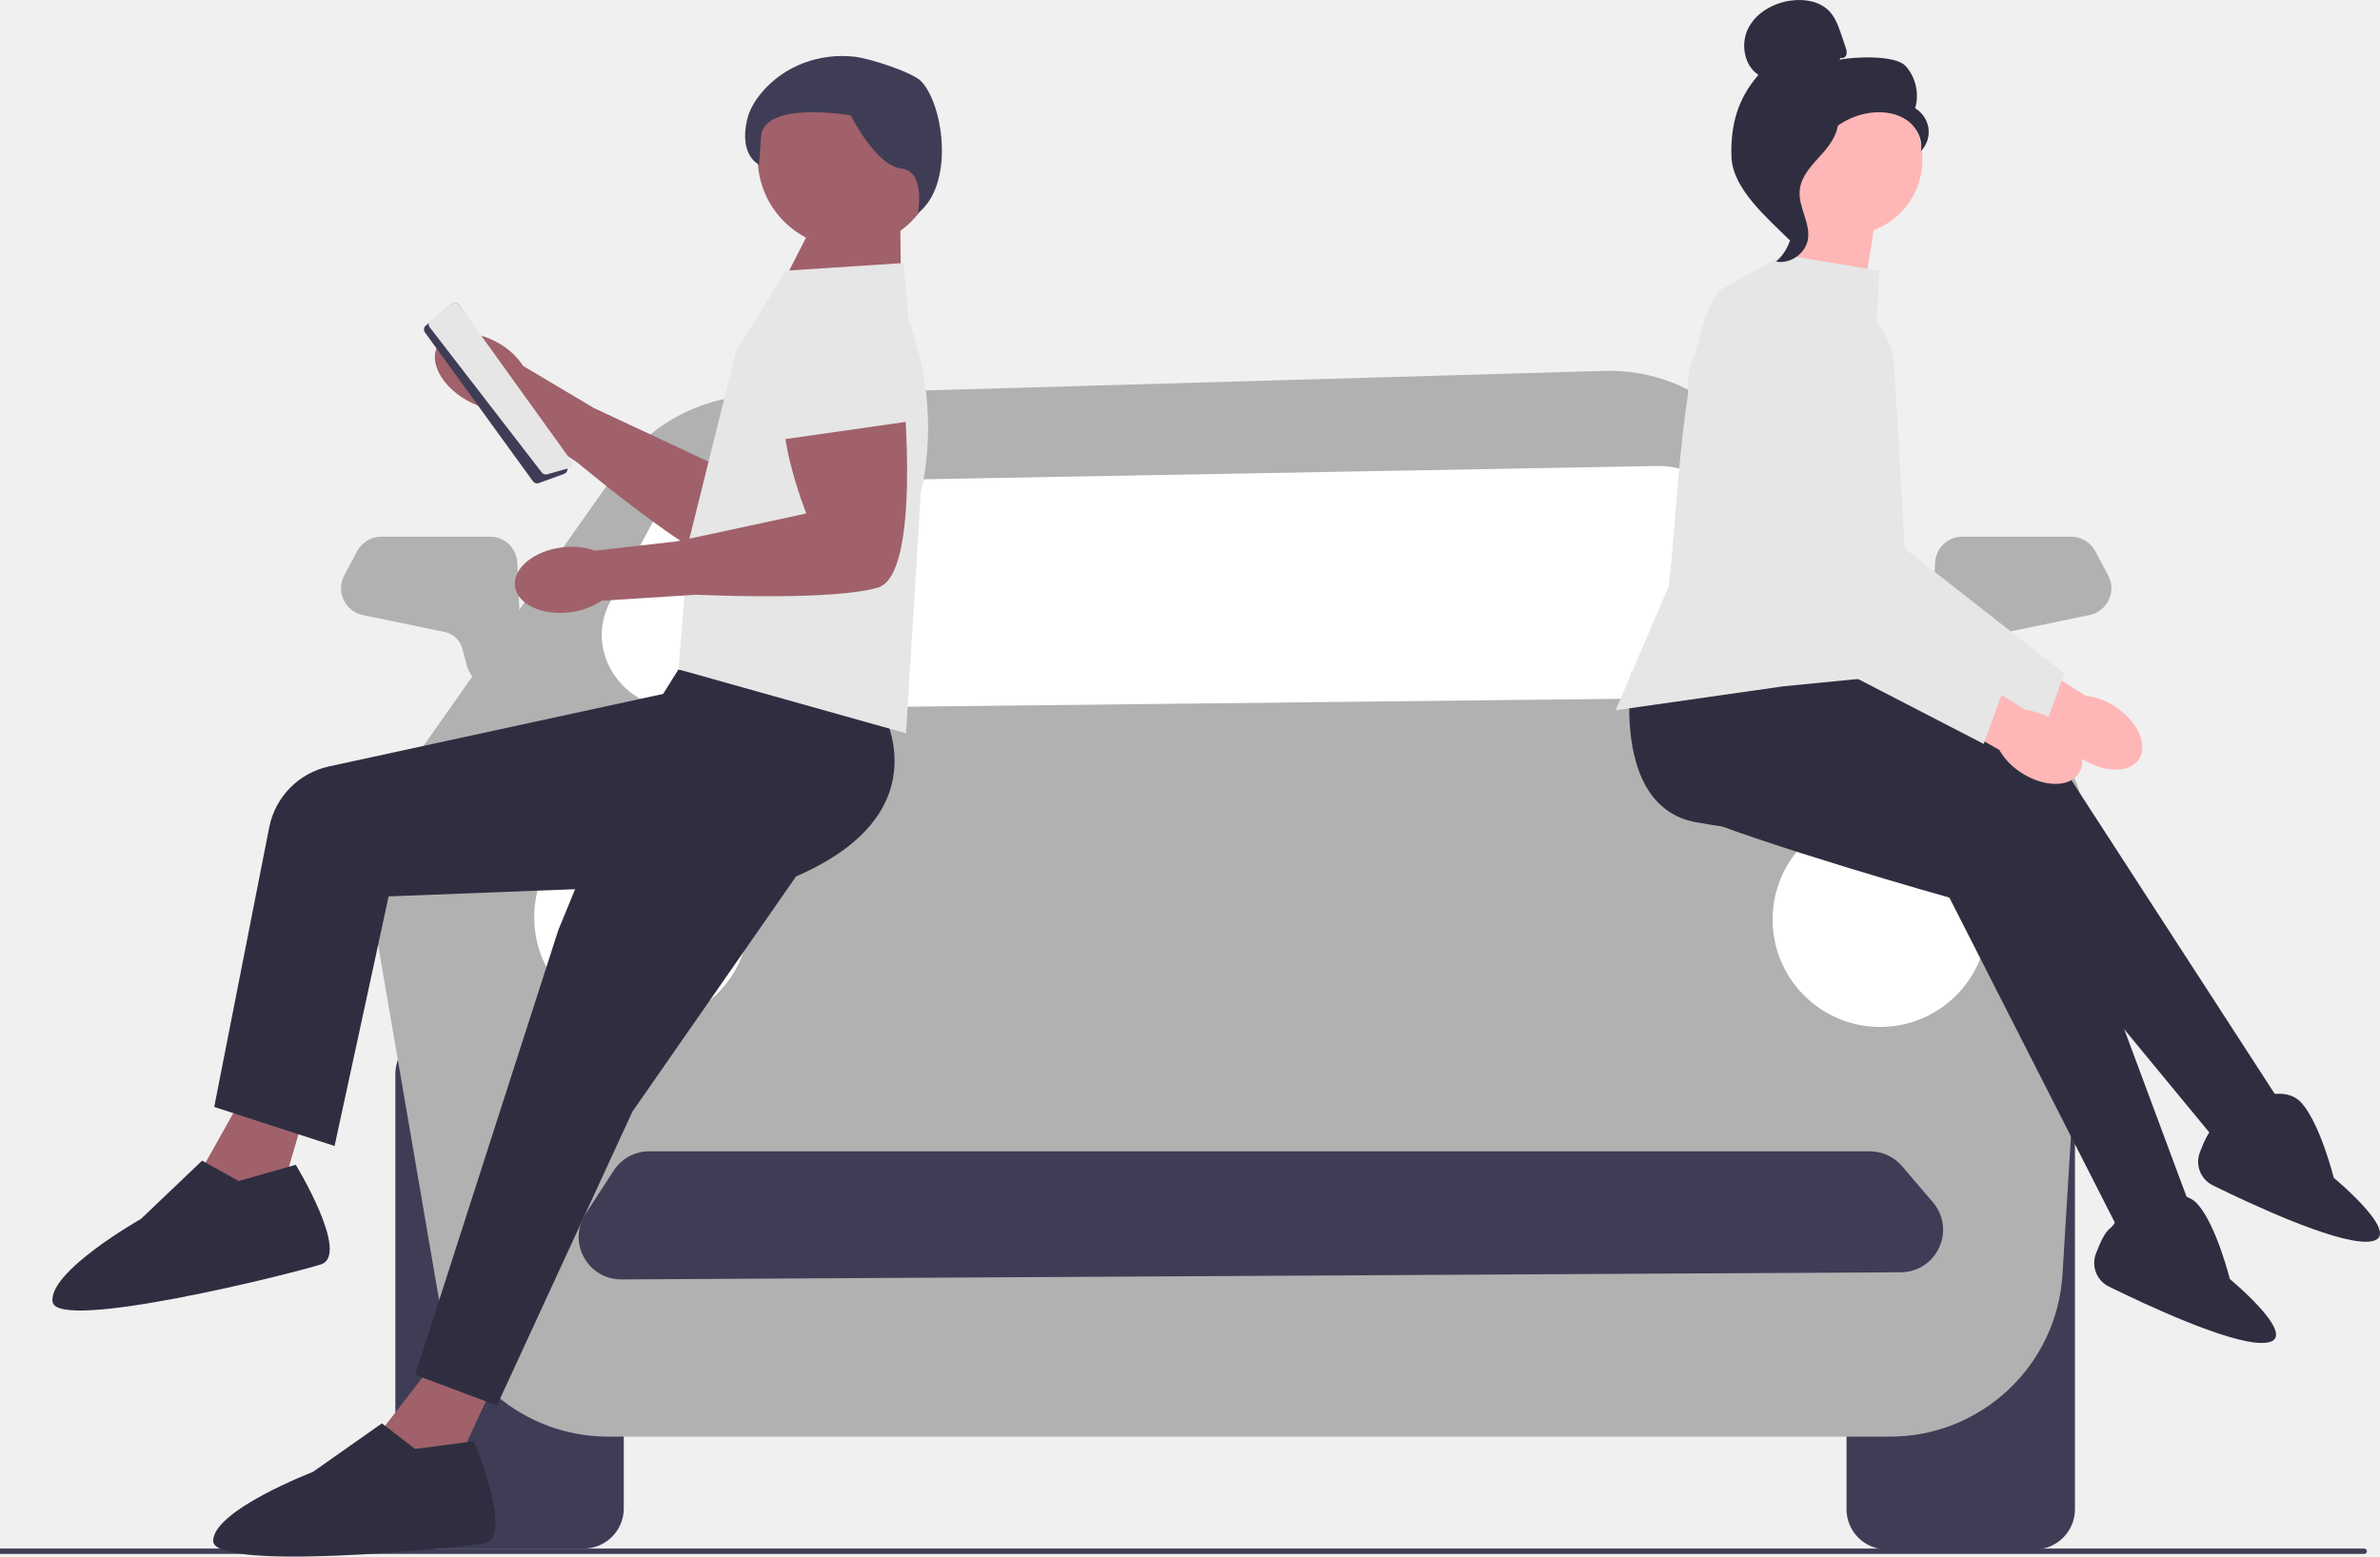
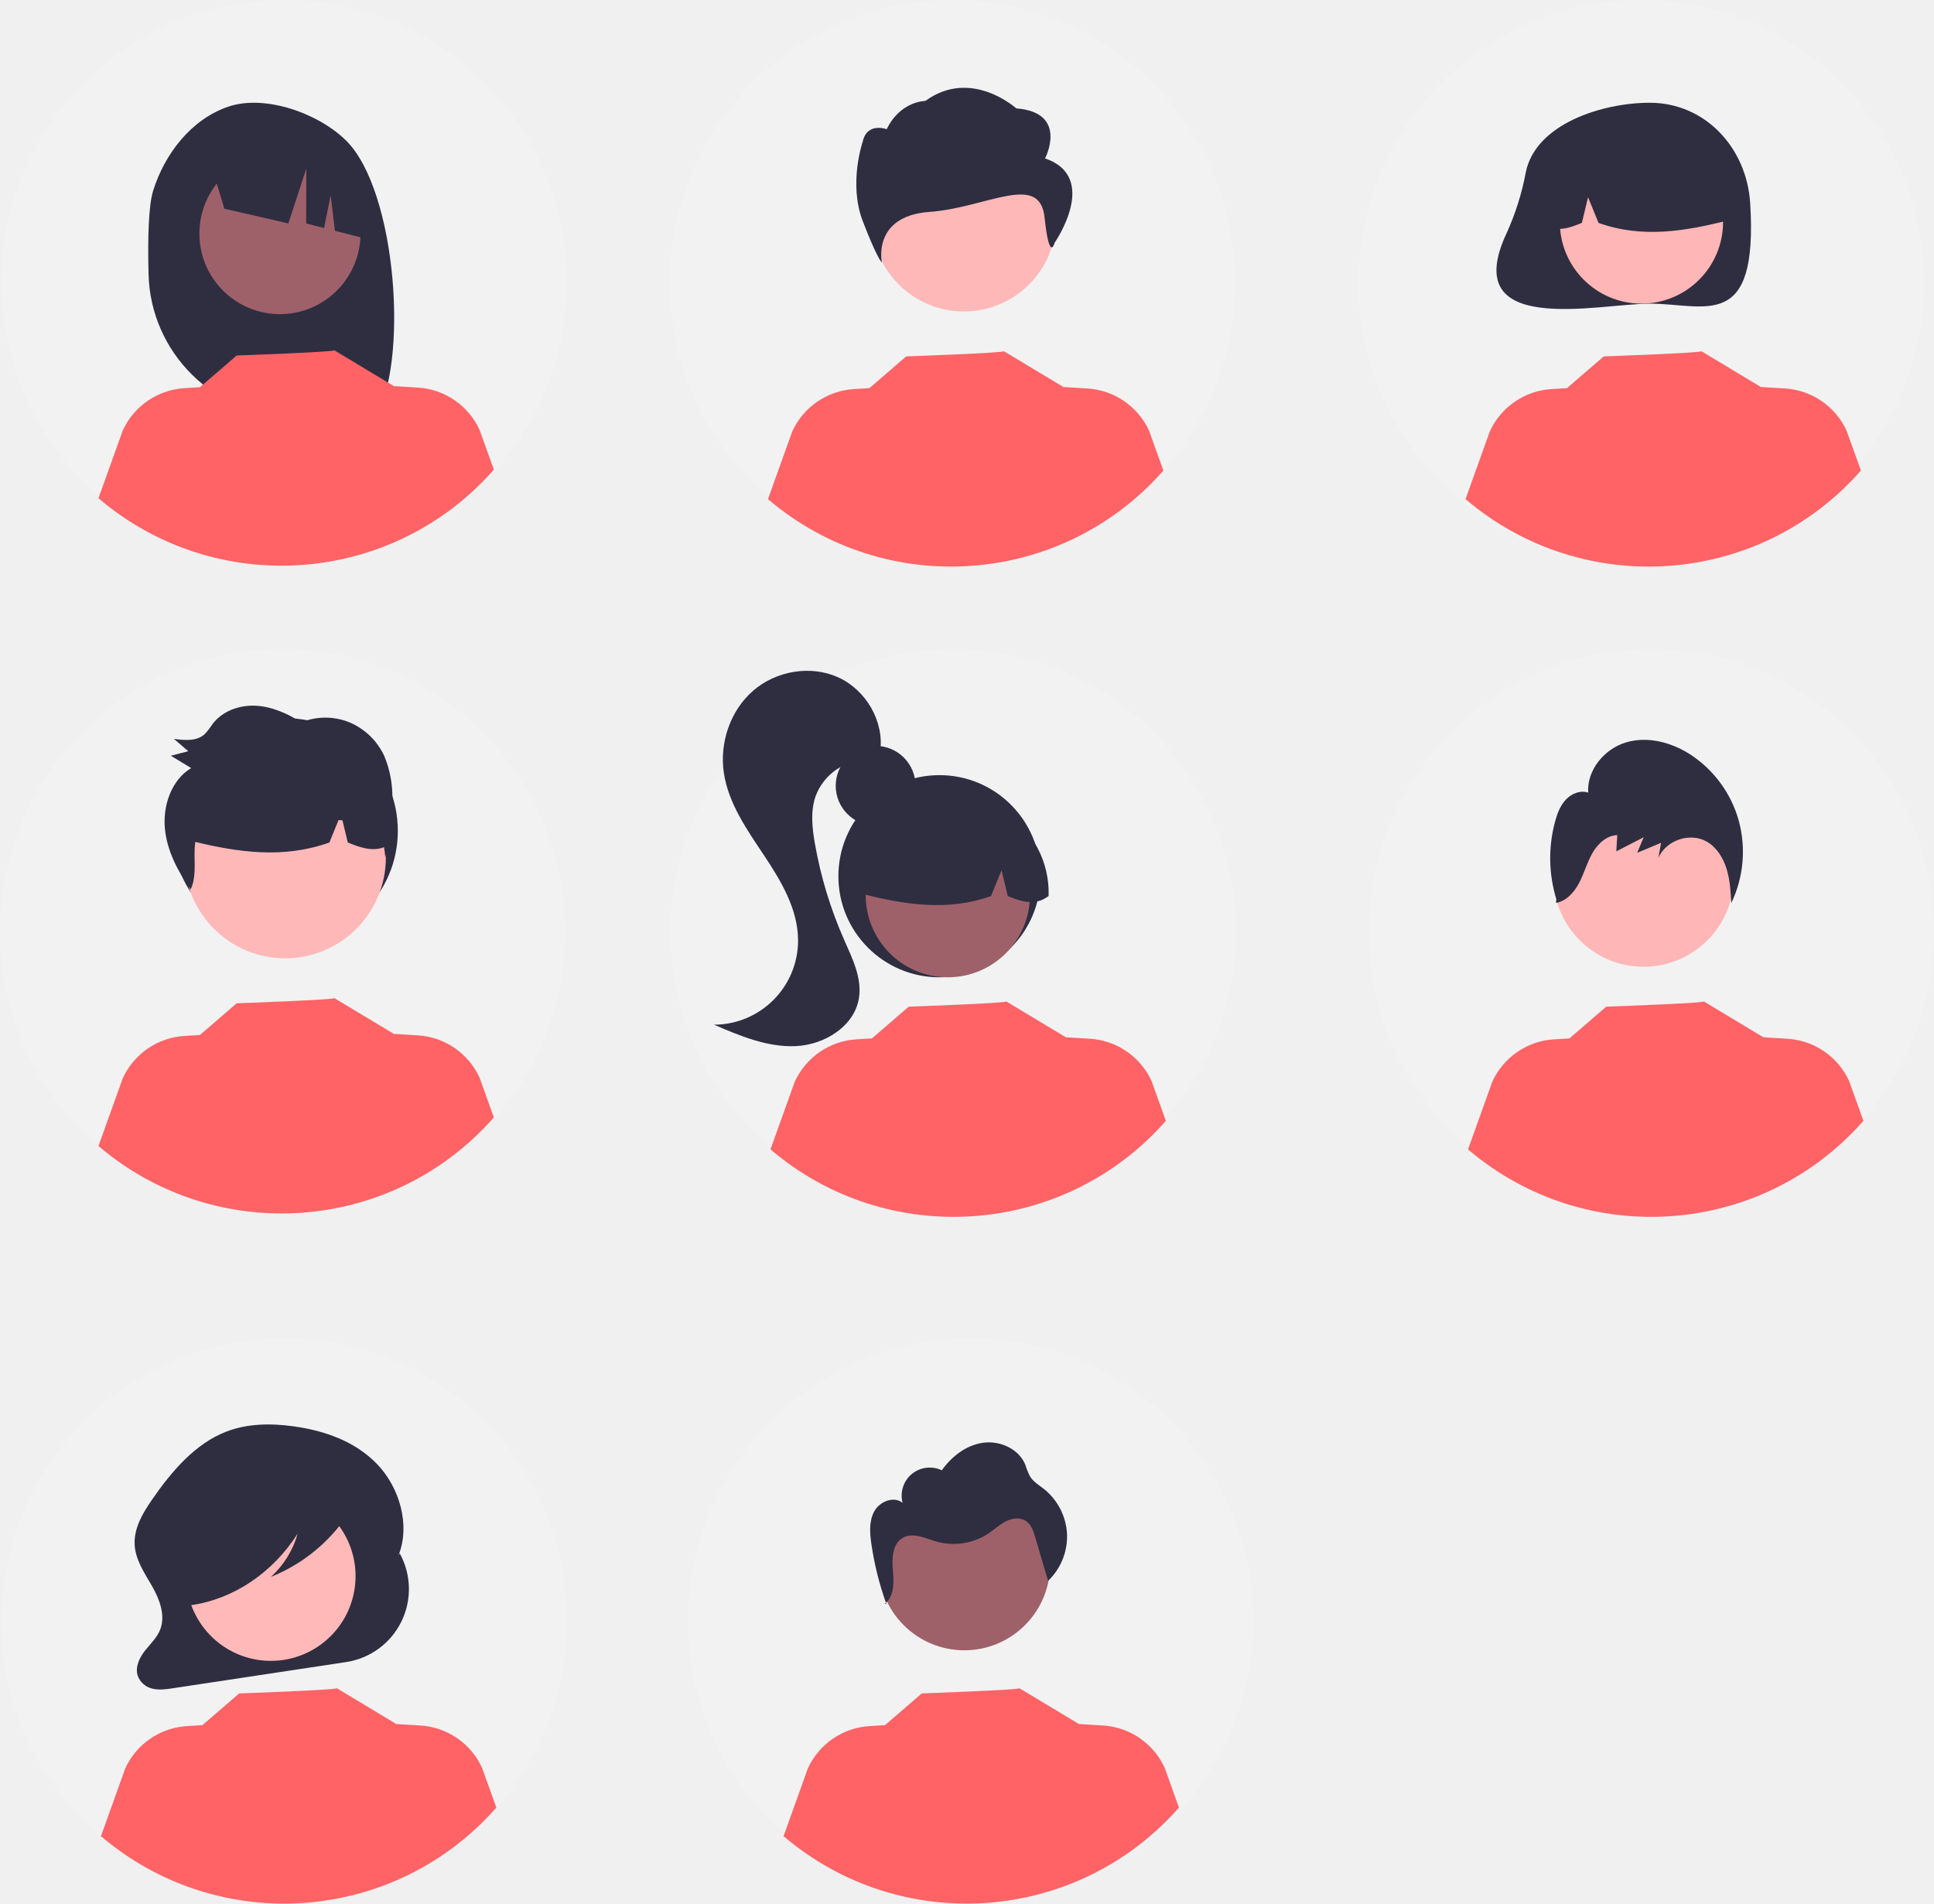
- <svg xmlns="http://www.w3.org/2000/svg" width="892.91" height="584.158" viewBox="0 0 892.91 584.158">
-   <path d="M887,583.158H0v-2H887c.552,0,1,.448,1,1h0c0,.552-.448,1-1,1Z" fill="#3f3d56" />
-   <g>
-     <path d="M218.965,581.158h-55.571c-8.306,0-15.063-6.758-15.063-15.064v-163.112c0-8.307,6.758-15.064,15.063-15.064h55.571c8.306,0,15.063,6.758,15.063,15.064v163.112c0,8.307-6.758,15.064-15.063,15.064Z" fill="#3f3d56" />
-     <path d="M763.398,581.478h-55.571c-8.306,0-15.063-6.758-15.063-15.064v-163.112c0-8.307,6.758-15.064,15.063-15.064h55.571c8.306,0,15.063,6.758,15.063,15.064v163.112c0,8.307-6.758,15.064-15.063,15.064Z" fill="#3f3d56" />
-     <path d="M232.139,175.857l-81.833,116.226c-9.875,14.025-13.79,31.391-10.888,48.297l24.871,144.899c5.342,31.122,32.327,53.871,63.905,53.871h480.876c34.271,0,62.624-26.67,64.718-60.877l9.598-156.767c1.143-18.663-5.827-36.91-19.12-50.059l-114.786-113.546c-12.6-12.463-29.752-19.226-47.467-18.716l-318.725,9.187c-20.428,.589-39.383,10.774-51.148,27.484Z" fill="#b1b1b1" />
-     <path d="M244.604,196.49l-15.646,29.256c-9.97,18.643,4.567,40.658,26.685,40.412l391.727-4.351c24.061-.267,37.613-26.203,23.223-44.445l-24.665-31.266c-5.688-7.21-14.707-11.387-24.217-11.215l-351.415,6.362c-10.896,.197-20.778,6.062-25.69,15.247Z" fill="#fff" />
-     <path d="M734.955,257.541c-2.531,0-4.996-.939-6.889-2.652-2.145-1.941-3.375-4.715-3.375-7.608l.001-6.431,1.289-29.638c.24-5.504,4.742-9.815,10.25-9.815h40.78c3.797,0,7.266,2.081,9.054,5.432l4.859,9.111c1.536,2.882,1.622,6.229,.236,9.184-1.386,2.957-4.015,5.031-7.211,5.691l-30.744,6.362c-3.179,.656-5.684,3.011-6.538,6.145l-1.816,6.657c-1.111,4.071-4.679,7.089-8.878,7.509-.339,.034-.679,.051-1.017,.051Z" fill="#b1b1b1" />
-     <path d="M184.099,257.49c-4.199-.42-7.768-3.438-8.878-7.509l-1.816-6.657c-.854-3.134-3.36-5.489-6.538-6.145l-30.744-6.362c-3.197-.66-5.825-2.734-7.211-5.691-1.386-2.955-1.3-6.303,.236-9.184l4.859-9.111c1.788-3.351,5.257-5.432,9.054-5.432h40.78c5.509,0,10.011,4.311,10.25,9.815l1.289,29.638,.001,6.431c0,2.893-1.231,5.666-3.375,7.608-1.893,1.713-4.358,2.652-6.889,2.652-.338,0-.678-.016-1.017-.051Z" fill="#b1b1b1" />
-     <circle cx="240.749" cy="344.229" r="40.328" fill="#fff" />
-     <circle cx="705.366" cy="345.069" r="40.328" fill="#fff" />
-   </g>
-   <g>
-     <g>
-       <path d="M187.068,128.777c3.714,2.079,6.875,5.016,9.221,8.568l26.481,15.747,44.994,21.074s10.611-37.721,23.288-40.13c12.677-2.409,33.593,25.547,33.593,25.547,0,0-36.459,59.034-52.341,52.981-15.882-6.053-51.367-35.449-51.367-35.449l-4.635-3.767-29.483-19.613c-4.249-.258-8.375-1.531-12.031-3.711-9.221-5.327-13.947-14.403-10.556-20.27,3.391-5.868,13.614-6.305,22.837-.975Z" fill="#a0616a" />
-       <path d="M274.768,145.149l23.009-27.087,13.901,2.003c17.05,2.456,26.529,21.055,18.498,36.294l-8.009,15.196-47.399-26.406Z" fill="#e6e6e6" />
-     </g>
-     <path d="M199.948,180.612l-40.498-55.829c-.601-.824-.454-1.979,.334-2.629l9.715-8.022c.421-.348,.973-.501,1.514-.421,.539,.081,1.025,.385,1.329,.841l40.238,60.389c.332,.496,.415,1.106,.231,1.673-.185,.569-.614,1.012-1.176,1.219l-9.453,3.46c-.695,.255-1.471,.084-1.997-.413-.086-.081-.165-.17-.236-.268Z" fill="#3f3d56" />
-     <path d="M203.167,177.199l-41.913-54.328c-.621-.802-.578-1.847,.097-2.379l8.335-6.559c.361-.284,.859-.38,1.365-.264,.505,.117,.978,.435,1.296,.877l42.039,58.479c.346,.48,.473,1.045,.348,1.549-.126,.505-.486,.877-.989,1.021l-8.459,2.406c-.622,.177-1.353-.042-1.879-.538-.086-.081-.166-.169-.239-.264Z" fill="#e6e6e6" />
-     <g>
-       <polygon points="186.444 516.902 168.22 556.228 138.486 542.8 161.506 513.066 186.444 516.902" fill="#a0616a" />
-       <path d="M155.751,543.759l22.061-2.877s15.347,36.448,3.837,38.366-101.671,10.551-101.671-.959c0-11.51,37.407-25.897,37.407-25.897l25.897-18.224,12.469,9.592Z" fill="#2f2e41" />
-     </g>
-     <path d="M329.358,263.685s26.856,40.285-30.693,65.223l-61.386,88.242-50.835,110.303-30.693-11.51,53.713-166.893,30.693-74.814,14.387-23.02,74.814,12.469Z" fill="#2f2e41" />
-     <g>
-       <g>
-         <polygon points="115.959 412.132 103.743 453.718 72.352 444.828 90.728 412.021 115.959 412.132" fill="#a0616a" />
-         <path d="M89.57,443.227l21.394-6.104s20.561,33.782,9.461,37.379c-11.1,3.597-98.997,25.451-100.697,14.067-1.7-11.384,33.172-31.138,33.172-31.138l22.922-21.849,13.749,7.645Z" fill="#2f2e41" />
-       </g>
-       <path d="M270.851,255.63l-147.413,31.99c-11.374,2.468-20.193,11.461-22.439,22.882l-20.633,104.918,45.157,14.658,20.28-93.674,130.875-5.071-5.826-75.702Z" fill="#2f2e41" />
-     </g>
-     <g>
-       <polygon points="307.91 78.37 289.682 114.077 338.171 121.621 337.643 73.613 307.91 78.37" fill="#a0616a" />
-       <circle cx="318.031" cy="59.266" r="33.753" fill="#a0616a" />
-     </g>
-     <path d="M339.909,275.195l5.566-90.169c4.816-21.583,3.212-44.103-4.614-64.786l-1.912-21.53-44.121,2.877-18.704,30.213-17.744,71.457-3.837,47.958,85.365,23.979Z" fill="#e6e6e6" />
-     <g>
-       <path d="M210.795,205.426c4.214-.593,8.509-.169,12.526,1.238l30.61-3.496,48.571-10.461s-14.387-36.448-5.755-46.04c8.632-9.592,42.203,0,42.203,0,0,0,6.714,69.059-9.592,73.855-16.306,4.796-62.345,2.877-62.345,2.877l-5.97-.192-35.34,2.235c-3.539,2.367-7.593,3.851-11.823,4.329-10.564,1.342-19.82-3.022-20.672-9.745-.853-6.723,7.019-13.26,17.588-14.6Z" fill="#a0616a" />
-       <path d="M290.512,165.371l1.918-35.489,12.277-6.821c15.059-8.366,33.861,.7,36.694,17.692l2.824,16.944-53.713,7.673Z" fill="#e6e6e6" />
-     </g>
-     <path d="M344.347,80.011s3.147-15.737-6.295-16.786c-9.442-1.049-18.885-19.934-18.885-19.934,0,0-32.582-5.683-33.631,7.956-1.049,13.639-.647,10.608-.647,10.608,0,0-7.746-3.264-4.599-16.903,.899-3.897,3.083-7.451,5.744-10.54,8.553-9.929,21.692-14.62,34.71-13.119,5.513,.636,21.928,5.868,25.099,9.436,8.393,9.442,12.142,38.791-1.497,49.283Z" fill="#3f3d56" />
-   </g>
-   <path d="M233.066,480.151c-5.921,0-11.145-3.098-13.987-8.3-2.858-5.231-2.625-11.337,.624-16.334l.483,.313-.483-.313,10.527-16.196c2.953-4.543,7.951-7.255,13.369-7.255h457.877c4.668,0,9.086,2.035,12.119,5.583l11.553,13.512c4.08,4.773,4.993,11.284,2.381,16.994-2.611,5.71-8.134,9.278-14.411,9.313l-479.957,2.683h-.096Z" fill="#3f3d56" />
-   <g>
-     <g>
-       <path id="uuid-f62fe5c4-23d7-4857-9194-89a06a859d22-56" d="M780.887,284.629c8.423,5.509,18.093,5.628,21.599,.267,3.505-5.361-.482-14.171-8.909-19.681-3.336-2.247-7.162-3.663-11.157-4.128l-35.984-22.891-10.382,17.115,36.576,20.75c2.029,3.475,4.86,6.413,8.258,8.568Z" fill="#ffb6b6" />
-       <path d="M678.541,228.218l88.279,45.628,7.68-21.12-59.879-46.905-3.986-68.43c-.487-8.357-4.678-15.931-11.498-20.782-6.82-4.85-15.351-6.324-23.404-4.043h0c-14.337,4.062-22.885,19.083-19.053,33.483l21.862,82.17Z" fill="#e6e6e6" />
-     </g>
-     <polygon points="699.865 105.768 703.992 79.971 676.132 68.621 672.004 107.832 699.865 105.768" fill="#ffb6b6" />
-     <path d="M612.129,252.556s-7.998,49.989,23.995,55.988c31.993,5.999,104.977,9.998,104.977,9.998l93.979,113.975,18.996-20.995-80.982-124.972-64.986-40.991-95.979,6.998Z" fill="#2f2e41" />
-     <path d="M619.765,244.463s-18.653,47.063,11.277,59.86c29.93,12.797,100.308,32.534,100.308,32.534l67.014,131.649,23.098-16.374-51.941-139.565-54.545-54.113-95.211-13.991Z" fill="#2f2e41" />
-     <path d="M705.109,101.589l-35.992-5.999-24.394,13.578c-14.198,20.652-15.372,86.153-18.723,110.99l-19.869,46.395,62.986-8.998,50.989-4.999-16.996-110.975,2-39.991Z" fill="#e6e6e6" />
-     <g>
-       <circle cx="692.824" cy="59.853" r="28.411" fill="#ffb6b6" />
-       <path d="M690.557,21.656c.822,.48,1.923-.246,2.187-1.161s-.043-1.886-.348-2.788c-.511-1.513-1.022-3.027-1.533-4.54-1.087-3.22-2.241-6.553-4.596-9.004-3.554-3.699-9.202-4.64-14.286-3.959-6.529,.876-12.971,4.411-16.007,10.257-3.036,5.846-1.743,14.004,3.742,17.652-7.818,8.961-10.544,18.948-10.113,30.832s13.381,22.822,21.827,31.194c1.886-1.143,3.601-6.501,2.564-8.448s.449-4.202-.836-5.994c-1.285-1.793-2.359,1.062-1.061-.721,.819-1.125-2.379-3.713-1.161-4.386,5.892-3.257,7.851-10.6,11.551-16.224,4.463-6.783,12.102-11.377,20.186-12.139,4.453-.42,9.157,.341,12.807,2.926,3.65,2.585,6.013,7.205,5.167,11.597,2.192-2.226,3.283-5.488,2.872-8.584-.412-3.097-2.317-5.96-5.014-7.536,1.64-5.424,.235-11.662-3.572-15.859s-19.249-3.482-24.806-2.378" fill="#2f2e41" />
-       <path d="M689.694,42.393c-7.361,.795-12.675,7.171-17.163,13.059-2.587,3.394-5.296,7.142-5.231,11.409,.066,4.314,2.95,8.014,4.328,12.102,2.253,6.682,.057,14.632-5.306,19.211,5.299,1.006,11.028-2.968,11.943-8.284,1.065-6.188-3.626-12.161-3.071-18.416,.489-5.51,4.832-9.751,8.524-13.872,3.692-4.12,7.159-9.588,5.461-14.853" fill="#2f2e41" />
-     </g>
-     <g>
-       <path id="uuid-3a487c00-6027-4cb8-ba45-983efea0d6d6-57" d="M758.306,289.973c8.423,5.509,18.093,5.628,21.599,.267s-.482-14.171-8.909-19.681c-3.336-2.247-7.162-3.663-11.157-4.128l-35.984-22.891-10.382,17.115,36.576,20.75c2.029,3.475,4.86,6.413,8.258,8.568Z" fill="#ffb6b6" />
-       <path d="M655.96,233.562l88.279,45.628,7.68-21.12-59.879-46.905-3.986-68.43c-.487-8.357-4.678-15.931-11.498-20.782-6.82-4.85-15.351-6.324-23.404-4.043h0c-14.337,4.062-22.885,19.083-19.053,33.483l21.862,82.17Z" fill="#e6e6e6" />
-     </g>
-     <path d="M801.544,450.844l2.043,1.167s13.997-7.998,20.995,0,11.997,27.994,11.997,27.994c0,0,28.994,23.995,11.997,23.995-12.794,0-43.151-14.163-57.379-21.166-4.542-2.236-6.657-7.547-4.89-12.291,1.473-3.955,3.377-8.104,5.282-9.533,2-1.5,3.249-4.749,3.999-7.623,.679-2.604,3.618-3.878,5.955-2.542Z" fill="#2f2e41" />
-     <path d="M840.535,412.852l2.043,1.167s13.997-7.998,20.995,0c6.998,7.998,11.997,27.994,11.997,27.994,0,0,28.994,23.995,11.997,23.995-12.794,0-43.151-14.163-57.379-21.166-4.542-2.236-6.657-7.547-4.89-12.291,1.473-3.955,3.377-8.104,5.282-9.533,2-1.5,3.249-4.749,3.999-7.623,.679-2.604,3.618-3.878,5.955-2.542Z" fill="#2f2e41" />
-   </g>
+ <svg xmlns="http://www.w3.org/2000/svg" data-name="Layer 1" width="776.32" height="764.051" viewBox="0 0 776.32 764.051">
+   <circle cx="113.44" cy="373.971" r="113.44" fill="#f2f2f2" />
+   <circle cx="114.454" cy="333.464" r="45.236" fill="#2f2e41" />
+   <path d="M439.335,181.616a113.44,113.44,0,1,1-113.239-113.641A113.147,113.147,0,0,1,439.335,181.616Z" transform="translate(-211.84 -67.97468)" fill="#f2f2f2" />
+   <circle cx="382.63" cy="373.971" r="113.44" fill="#f2f2f2" />
+   <circle cx="382.3" cy="113.44" r="113.44" fill="#f2f2f2" />
+   <circle cx="658.78" cy="113.44" r="113.44" fill="#f2f2f2" />
+   <circle cx="662.88" cy="373.971" r="113.44" fill="#f2f2f2" />
+   <path d="M439.335,718.585a113.44,113.44,0,1,1-113.44-113.44A112.938,112.938,0,0,1,439.335,718.585Z" transform="translate(-211.84 -67.97468)" fill="#f2f2f2" />
+   <circle cx="389.59" cy="650.611" r="113.44" fill="#f2f2f2" />
+   <path d="M273.316,144.513c4.691-14.949,15.357-28.66,30.109-33.713,14.753-5.054,36.355,2.645,47.445,13.698,20.287,20.219,25.238,89.677,11.3,111.627-2.772-.147-12.339-.255-15.145-.36L343.057,222.534v13.099q-6.705-.207-13.516-.286A58.821,58.821,0,0,1,271.467,177.977C271.104,163.418,271.468,150.404,273.316,144.513Z" transform="translate(-211.84 -67.97468)" fill="#2f2e41" />
+   <circle cx="112.372" cy="93.753" r="32.33" fill="#9e616a" />
+   <path d="M296.311,133.335l37.224-18.639,0,0a46.787,46.787,0,0,1,27.403,38.764l.928,11.114-15.588-3.968-1.708-14.211-2.647,13.103-7.194-1.83.068-22.063-7.198,22.047-25.693-5.903Z" transform="translate(-211.84 -67.97468)" fill="#2f2e41" />
+   <circle cx="351.479" cy="315.388" r="16.016" fill="#2f2e41" />
+   <circle cx="377.104" cy="351.691" r="40.573" fill="#2f2e41" />
+   <circle cx="380.462" cy="359.284" r="32.97" fill="#9e616a" />
+   <path d="M614.692,393.65A37.767,37.767,0,0,0,557.273,426.61c16.8,4.218,34.45,7.446,52.366,1.009l4.231-10.355,2.494,10.363c5.456,2.23,10.926,4.117,16.396-.022A38.562,38.562,0,0,0,614.692,393.65Z" transform="translate(-211.84 -67.97468)" fill="#2f2e41" />
+   <path d="M548.407,339.886c-11.075-5.078-24.971-2.695-34.192,5.267-9.222,7.963-13.606,20.922-11.825,32.975,1.816,12.296,9.291,22.884,16.181,33.228,6.89,10.344,13.622,21.679,13.614,34.108a33.811,33.811,0,0,1-33.744,33.79c10.507,4.523,21.473,9.135,32.899,8.599,11.426-.536,23.403-7.882,25.267-19.168,1.343-8.132-2.647-16.062-5.974-23.602a166.953,166.953,0,0,1-11.668-38.409c-1.111-6.312-1.835-12.949.223-19.019a22.333,22.333,0,0,1,22.186-14.655l3.775-3.397C566.828,357.536,559.482,344.964,548.407,339.886Z" transform="translate(-211.84 -67.97468)" fill="#2f2e41" />
+   <path d="M824.323,137.043a106.585,106.585,0,0,1-7.605,24.271c-20.011,42.333,36.976,28.535,57.342,28.535,22.267,0,43.571,11.709,40.317-40.317-1.39-22.223-18.051-40.317-40.317-40.317C855.041,109.215,828.3,117.668,824.323,137.043Z" transform="translate(-211.84 -67.97468)" fill="#2f2e41" />
+   <circle cx="658.884" cy="89.102" r="32.762" fill="#ffb6b6" />
+   <path d="M848.475,123.68a37.528,37.528,0,0,1,57.056,32.752c-16.694,4.191-34.232,7.399-52.035,1.003l-4.204-10.29-2.479,10.297c-5.422,2.216-10.857,4.091-16.293-.021A38.318,38.318,0,0,1,848.475,123.68Z" transform="translate(-211.84 -67.97468)" fill="#2f2e41" />
+   <circle cx="114.472" cy="344.231" r="40.411" fill="#ffb8b8" />
+   <circle id="bf829f4c-57e2-46a5-971d-584c2690be65" data-name="ab6171fa-7d69-4734-b81c-8dff60f9761b" cx="387.093" cy="627.963" r="34.415" fill="#9e616a" />
+   <circle cx="386.924" cy="88.021" r="36.991" fill="#ffb8b8" />
+   <path id="bd502a69-4a38-4003-a7a1-fa248c8198be-131" data-name="bf427902-b9bf-4946-b5d7-5c1c7e04535e" d="M631.333,131.559s9.631-18.412-11.558-20.086c0,0-18.064-16.386-36.475-2.996,0,0-10.043,0-15.535,11.365,0,0-7.899-2.996-9.634,5.021,0,0-5.78,16.738,0,31.802s7.699,16.738,7.699,16.738-4.055-18.694,19.062-20.368,44.325-16.156,46.251,2.256,4.044,10.094,4.044,10.094S653.485,139.091,631.333,131.559Z" transform="translate(-211.84 -67.97468)" fill="#2f2e41" />
+   <circle cx="659.749" cy="351.812" r="36.211" fill="#ffb6b6" />
+   <path d="M372.289,691.442v-0l-.561,1.012c4.996-12.313.453-27.485-8.459-36.769-8.912-9.284-21.302-13.529-33.502-15.212-9.057-1.25-18.457-1.214-27.069,2.104-12.471,4.804-21.998,15.925-29.953,27.494-3.639,5.291-7.216,11.324-6.854,17.938.337,6.138,3.98,11.346,6.963,16.553,2.984,5.207,5.475,11.668,3.334,17.351-1.276,3.387-3.973,5.826-6.161,8.597s-3.988,6.515-2.931,9.991a8.152,8.152,0,0,0,6.073,5.278c2.645.616,5.39.214,8.069-.191L350.777,735.08A29.637,29.637,0,0,0,372.289,691.442Z" transform="translate(-211.84 -67.97468)" fill="#2f2e41" />
+   <circle cx="320.565" cy="700.596" r="33.999" transform="translate(-634.1737 836.8236) rotate(-80.78253)" fill="#ffb9b9" />
+   <path d="M411.075,793.485a113.4,113.4,0,0,1-158.71,11.47l9.73-27.15a29.197,29.197,0,0,1,24.8-17.03l6.19-.38,14.76-12.73s39.77-1.42,39.18-2.1l24.09,14.49-.02-.1,9.47.58a29.184,29.184,0,0,1,24.8,17.03Z" transform="translate(-211.84 -67.97468)" fill="#ff6366" />
+   <path d="M685.075,793.485a113.4,113.4,0,0,1-158.71,11.47l9.73-27.15a29.197,29.197,0,0,1,24.8-17.03l6.19-.38,14.76-12.73s39.77-1.42,39.18-2.1l24.09,14.49-.02-.1,9.47.58a29.184,29.184,0,0,1,24.8,17.03Z" transform="translate(-211.84 -67.97468)" fill="#ff6366" />
+   <path d="M352.814,669.041c-.878-4.643-5.613-6.766-9.67-7.795a93.151,93.151,0,0,0-36.036-1.979c-8.767,1.25-17.742,4.007-24.103,10.85a32.417,32.417,0,0,0-8.197,20.877,24.861,24.861,0,0,0,2.976,13.263c2.289,3.875,6.191,6.685,10.219,6.586l.408,1.419c17.07-2.378,32.926-12.999,42.913-28.744a36.825,36.825,0,0,1-10.759,17.38,67.034,67.034,0,0,0,28.937-22.302C351.521,675.915,353.481,672.573,352.814,669.041Z" transform="translate(-211.84 -67.97468)" fill="#2f2e41" />
+   <path d="M410.075,516.485a113.4,113.4,0,0,1-158.71,11.47l9.73-27.15a29.197,29.197,0,0,1,24.8-17.03l6.19-.38,14.76-12.73s39.77-1.42,39.18-2.1l24.09,14.49-.02-.1,9.47.58a29.184,29.184,0,0,1,24.8,17.03Z" transform="translate(-211.84 -67.97468)" fill="#ff6366" />
+   <path d="M679.825,517.845a113.4,113.4,0,0,1-158.71,11.47l9.73-27.15a29.197,29.197,0,0,1,24.8-17.03l6.19-.38,14.76-12.73s39.77-1.42,39.18-2.1l24.09,14.49-.02-.1,9.47.58a29.184,29.184,0,0,1,24.8,17.03Z" transform="translate(-211.84 -67.97468)" fill="#ff6366" />
+   <path d="M959.825,517.845a113.4,113.4,0,0,1-158.71,11.47l9.73-27.15a29.197,29.197,0,0,1,24.8-17.03l6.19-.38,14.76-12.73s39.77-1.42,39.18-2.1l24.09,14.49-.02-.1,9.47.58a29.184,29.184,0,0,1,24.8,17.03Z" transform="translate(-211.84 -67.97468)" fill="#ff6366" />
+   <path d="M410.075,256.485a113.4,113.4,0,0,1-158.71,11.47l9.73-27.15a29.197,29.197,0,0,1,24.8-17.03l6.19-.38,14.76-12.73s39.77-1.42,39.18-2.1l24.09,14.49-.02-.1,9.47.58a29.184,29.184,0,0,1,24.8,17.03Z" transform="translate(-211.84 -67.97468)" fill="#ff6366" />
+   <path d="M678.825,256.845a113.4,113.4,0,0,1-158.71,11.47l9.73-27.15a29.197,29.197,0,0,1,24.8-17.03l6.19-.38,14.76-12.73s39.77-1.42,39.18-2.1l24.09,14.49-.02-.1,9.47.58a29.184,29.184,0,0,1,24.8,17.03Z" transform="translate(-211.84 -67.97468)" fill="#ff6366" />
+   <path d="M958.825,256.845a113.4,113.4,0,0,1-158.71,11.47l9.73-27.15a29.197,29.197,0,0,1,24.8-17.03l6.19-.38,14.76-12.73s39.77-1.42,39.18-2.1l24.09,14.49-.02-.1,9.47.58a29.184,29.184,0,0,1,24.8,17.03Z" transform="translate(-211.84 -67.97468)" fill="#ff6366" />
+   <path d="M909.78,397.329A46.687,46.687,0,0,0,890.228,370.728c-7.602-4.863-17.089-7.345-25.702-4.774s-15.743,11.024-15.18,20.156c-3.109-1.058-6.643.35-8.919,2.754-2.276,2.405-3.499,5.64-4.376,8.86a56.325,56.325,0,0,0,.528,31.19l-.171,1.455c4.202-.695,7.389-4.3,9.371-8.142s3.122-8.103,5.271-11.85c2.148-3.747,5.715-7.09,9.97-7.207l-.375,6.505q5.492-2.829,10.983-5.659-1.306,3.125-2.612,6.249,4.796-2.005,9.592-4.009-.536,3.005-1.072,6.009c3.171-7.217,12.977-10.388,19.648-6.353,3.874,2.344,6.416,6.52,7.753,10.906s1.601,9.026,1.857,13.611A47.6,47.6,0,0,0,909.78,397.329Z" transform="translate(-211.84 -67.97468)" fill="#2f2e41" />
+   <path d="M567.663,711.848c-.068-.188-.129-.379-.196-.567-.133.117-.259.237-.403.346Z" transform="translate(-211.84 -67.97468)" fill="#2f2e41" />
+   <path d="M640.158,683.694a24.742,24.742,0,0,0-9.239-18.059c-2.006-1.586-4.326-2.926-5.654-5.111a34.966,34.966,0,0,1-1.921-4.79c-2.642-6.288-10.171-9.63-16.925-8.678s-12.599,5.495-16.536,11.065a11.255,11.255,0,0,0-15.74,13.046c-3.498-2.818-9.155-.564-11.338,3.361-2.183,3.925-1.837,8.728-1.188,13.172a124.459,124.459,0,0,0,5.849,23.58c3.406-2.999,3.196-8.46,2.78-13.077-.432-4.796-.173-10.652,4.021-13.019,4.052-2.287,8.97.224,13.438,1.522a25.396,25.396,0,0,0,21.008-3.304c2.327-1.575,4.399-3.547,6.908-4.813s5.702-1.705,8.037-.143c2.133,1.427,3.001,4.087,3.726,6.549q2.58,8.75,5.161,17.501A24.742,24.742,0,0,0,640.158,683.694Z" transform="translate(-211.84 -67.97468)" fill="#2f2e41" />
+   <path d="M368.947,398.033a89.422,89.422,0,0,0,.389-9.077,42.726,42.726,0,0,0-3.223-17.495,26.883,26.883,0,0,0-14.066-13.589,25.665,25.665,0,0,0-19.243.017c-5.57-3.519-11.759-6.309-18.276-6.654-6.518-.346-13.409,2.072-17.425,7.395a28.44,28.44,0,0,1-3.044,3.955c-3.229,2.99-8.135,2.559-12.426,1.947q2.887,2.474,5.776,4.949-3.495.913-6.99,1.826,4.079,2.474,8.157,4.947c-7.893,4.738-11.481,15.078-10.533,24.47.897,8.892,5.189,17.022,10.321,24.249,2.047-4.32,1.606-9.489,1.572-14.354a32.487,32.487,0,0,1,.288-4.72c17.343,4.157,35.464,6.825,53.84.223l3.688-9.026c.518.053,1.035.103,1.553.158l2.137,8.876c4.844,1.98,9.698,3.71,14.554,1.892.236,1.371.379,2.77.488,4.115.417-1.609.778-3.229,1.104-4.856a14.359,14.359,0,0,0,1.839-1.175A39.512,39.512,0,0,0,368.947,398.033Z" transform="translate(-211.84 -67.97468)" fill="#2f2e41" />
</svg>
